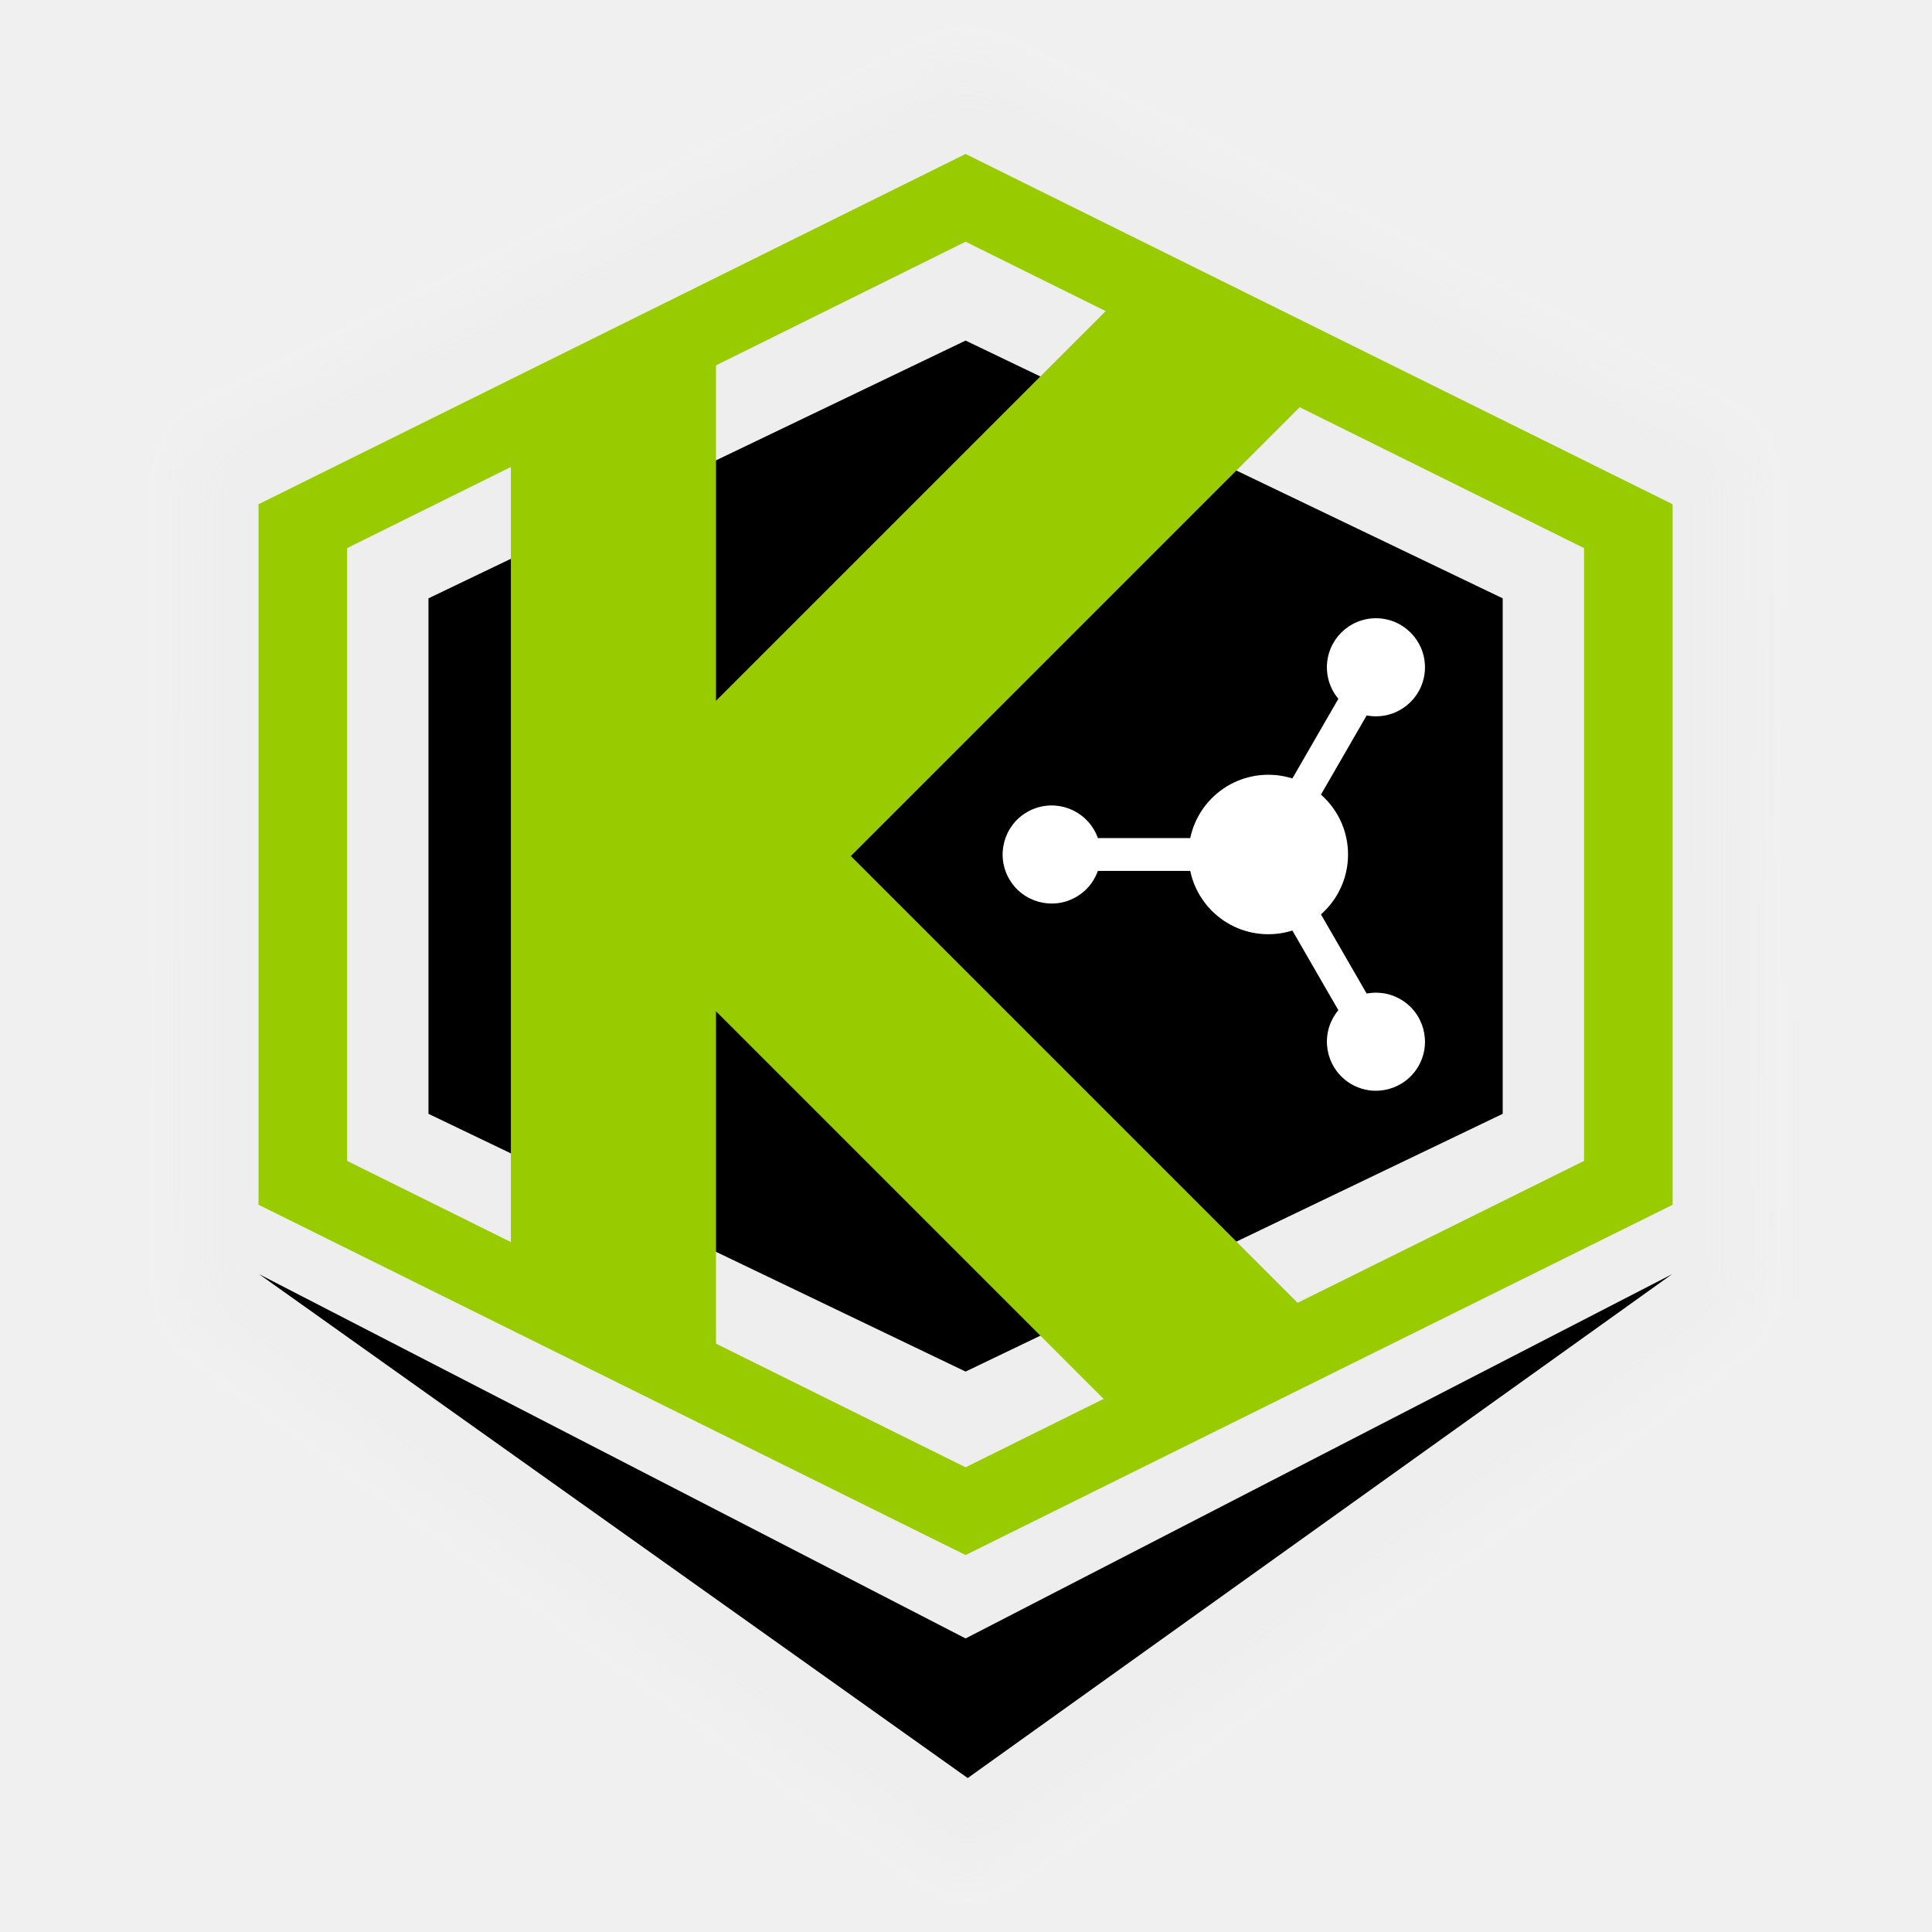
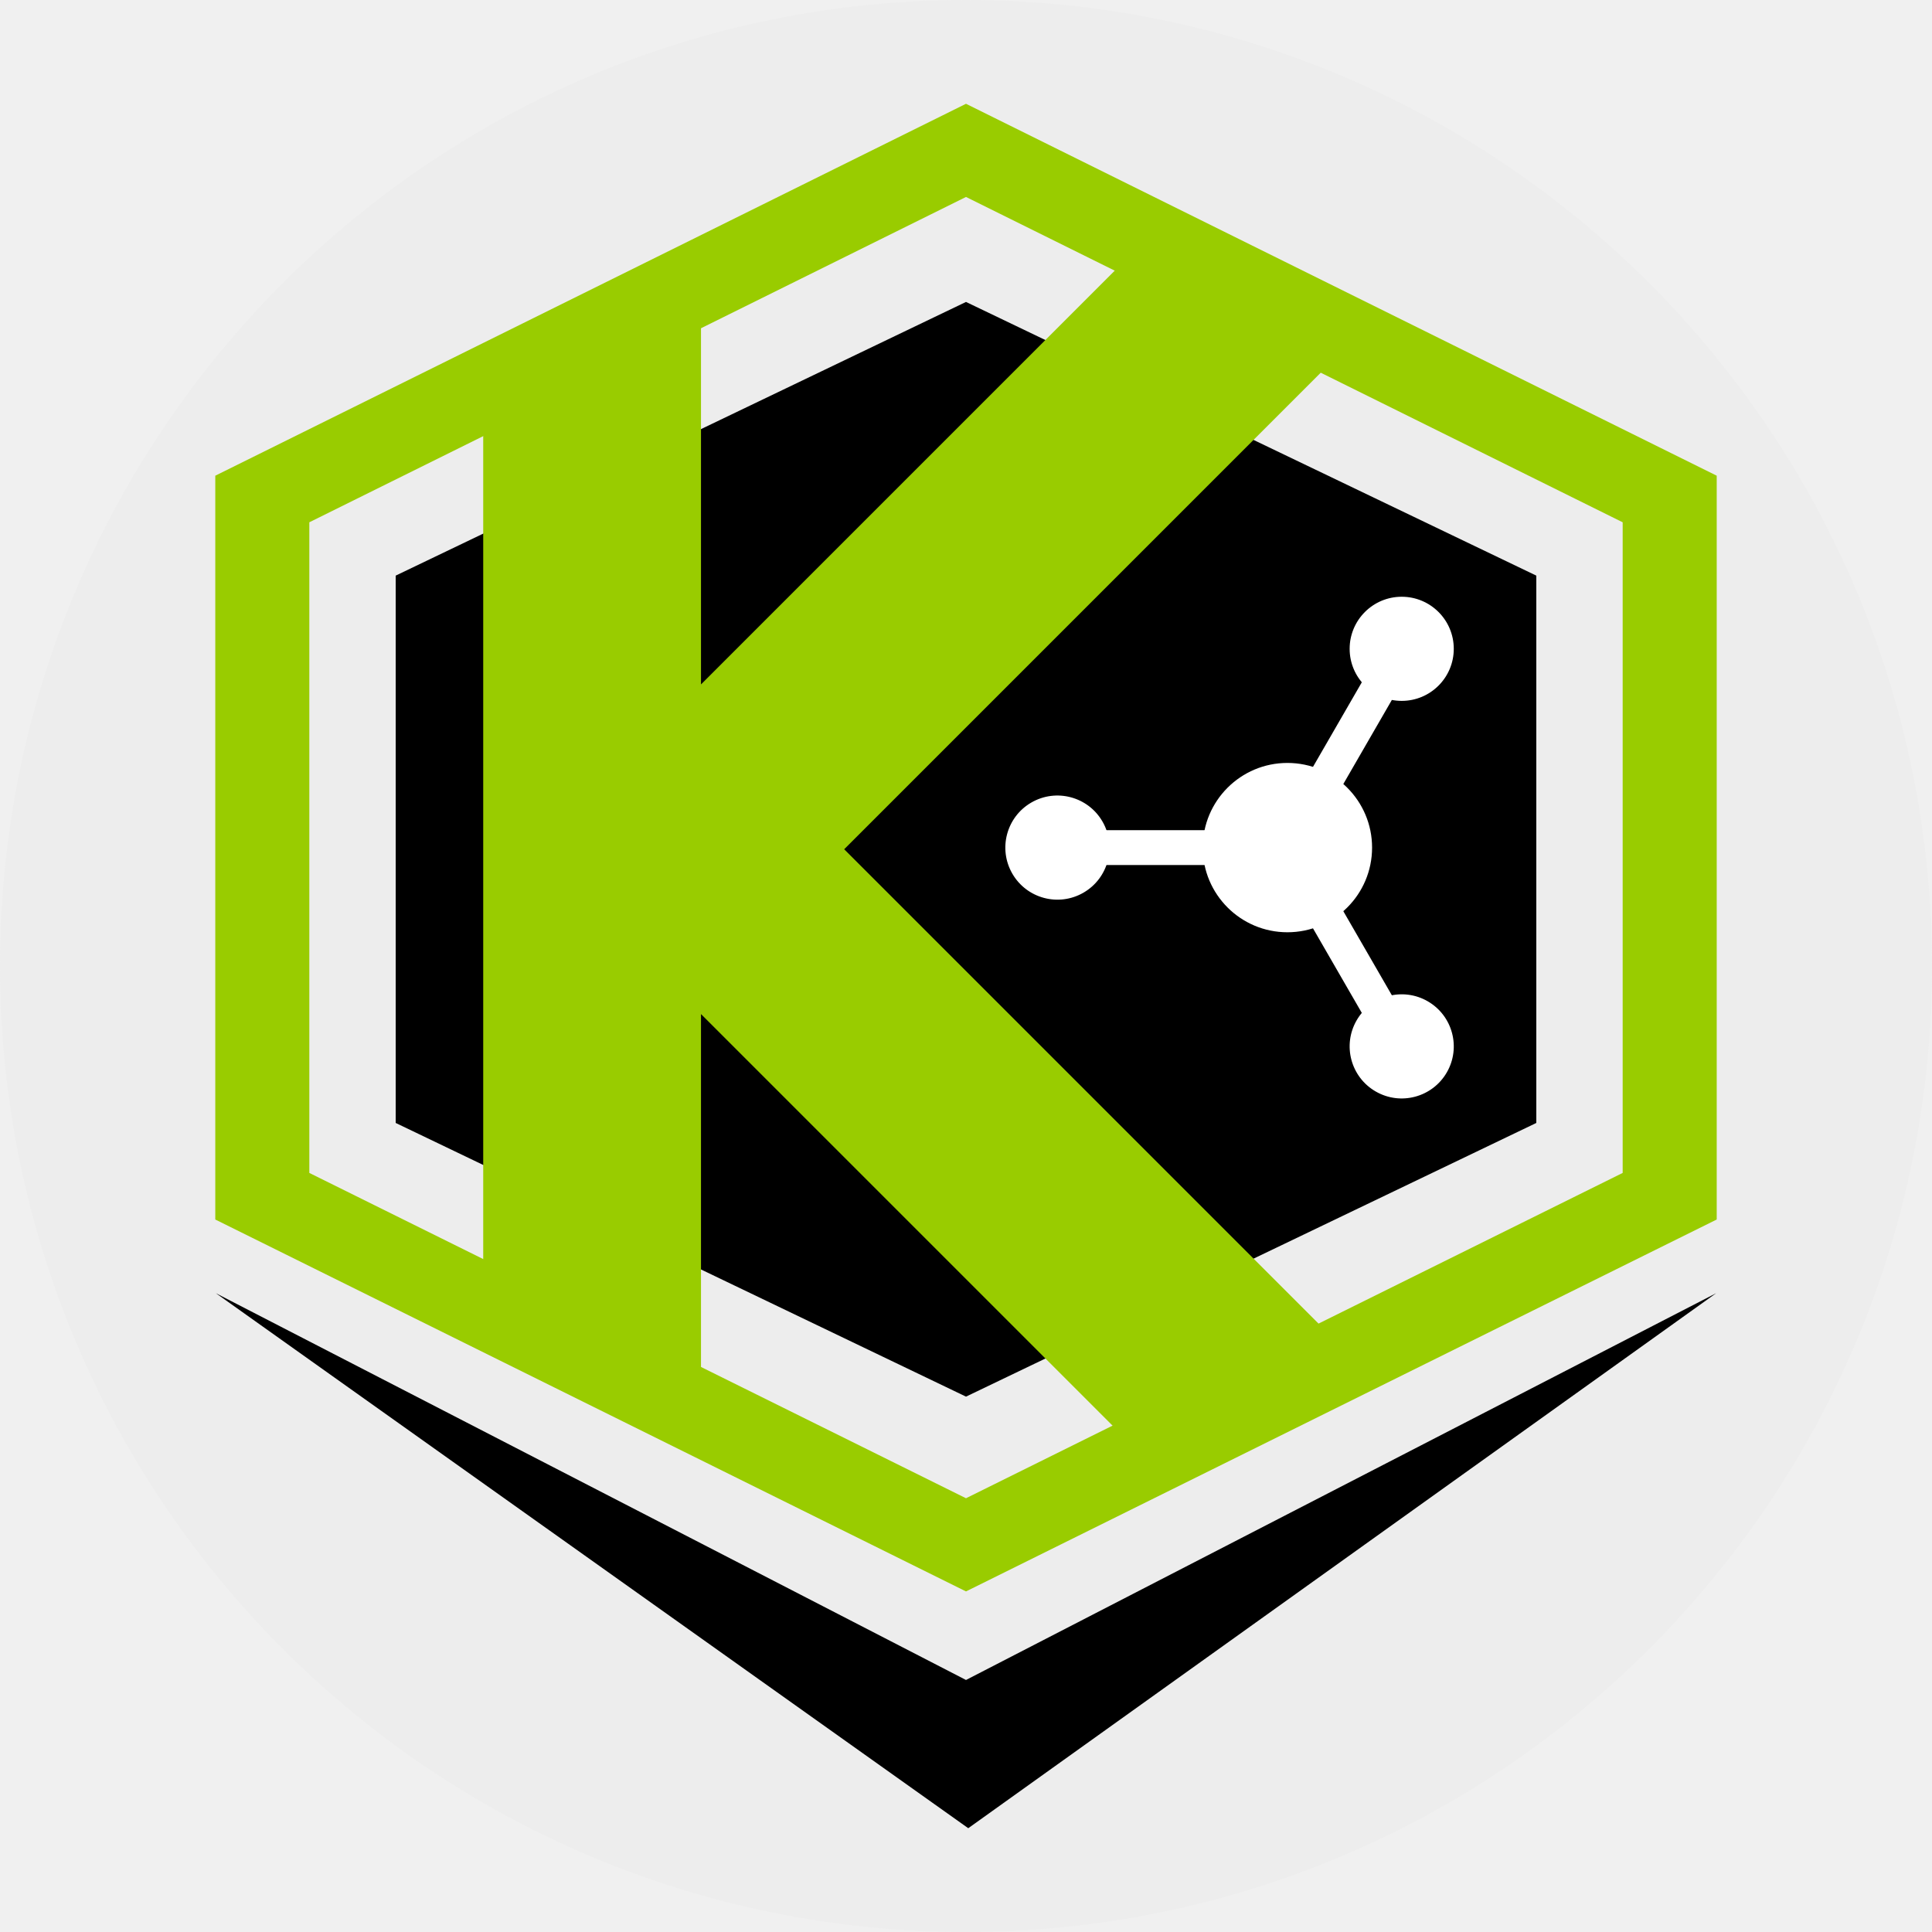
<svg xmlns="http://www.w3.org/2000/svg" width="400" height="400" id="svg2" version="1.1">
  <defs id="defs4">
    <mask maskUnits="userSpaceOnUse" id="mask3946">
      <g id="g3948" transform="matrix(1.229364,0,0,1.479075,412.5658,-2406.465)" style="stroke:#99cc00;stroke-opacity:1">
        <path id="path3950" d="m -257.387,1418.643 63.64,391.737 -132.936,-390.323 59.397,422.85 -149.907,-403.051 31.113,414.365" style="fill:none;stroke:#99cc00;stroke-width:3;stroke-linecap:butt;stroke-linejoin:miter;stroke-miterlimit:4;stroke-opacity:1;stroke-dasharray:none" />
        <path style="fill:none;stroke:#99cc00;stroke-width:3;stroke-linecap:butt;stroke-linejoin:miter;stroke-miterlimit:4;stroke-opacity:1;stroke-dasharray:none" d="m -92.818,1569.179 -307.435,250.982 271.562,-310.288 -336.5,262.864 274.099,-331.348 -343.294,234.127" id="path3952" />
        <path id="path3954" d="m -514.169,1519.814 395.167,36.757 -411.197,30.674 424.218,48.676 -427.778,43.905 408.903,73.924" style="fill:none;stroke:#99cc00;stroke-width:3;stroke-linecap:butt;stroke-linejoin:miter;stroke-miterlimit:4;stroke-opacity:1;stroke-dasharray:none" />
      </g>
    </mask>
-     <filter id="filter3830">
-       <feGaussianBlur stdDeviation="5.57" id="feGaussianBlur3832" />
-     </filter>
  </defs>
  <g id="layer1" transform="translate(0,-652.3622)">
-     <path id="path3023" d="m 199.969,652.334 -8.685,4.373 -151.711,76.265 -10.887,5.459 0,12.313 0.031,167.602 0,10.235 8.226,5.924 152.14,109.667 11.376,8.219 11.345,-8.25 151.283,-109.667 8.165,-5.924 0,-10.204 0.061,-167.602 0,-12.313 -10.887,-5.459 -151.742,-76.265 z" style="font-size:medium;font-style:normal;font-variant:normal;font-weight:normal;font-stretch:normal;text-indent:0;text-align:start;text-decoration:none;line-height:normal;letter-spacing:normal;word-spacing:normal;text-transform:none;direction:ltr;block-progression:tb;writing-mode:lr-tb;text-anchor:start;baseline-shift:baseline;color:#000000;fill:#eeeeee;fill-opacity:1;fill-rule:nonzero;stroke:none;stroke-width:1.055;marker:none;visibility:visible;display:inline;overflow:visible;filter:url(#filter3830);enable-background:accumulate;font-family:Sans;-inkscape-font-specification:Sans" transform="matrix(0.9343944,0,0,0.9343944,13.12111,55.91971)" />
+     <circle style="opacity:1;fill:#ededed;fill-opacity:1;fill-rule:evenodd;stroke:none;stroke-width:0.606;stroke-linecap:butt;stroke-linejoin:miter;stroke-miterlimit:4;stroke-dasharray:none;stroke-opacity:1;paint-order:normal" id="path4532" cx="200" cy="852.362" r="200" />
    <rect y="1750.122" x="410.63" height="396.458" width="396.458" id="rect3946" style="fill:#ffffff;fill-opacity:0;stroke:none" />
    <rect style="fill:#ffffff;fill-opacity:0;stroke:none" id="rect3950" width="396.458" height="396.458" x="386.884" y="1750.122" />
-     <g id="g3813" transform="matrix(0.8922432,0,0,0.8922432,21.54745,91.86124)">
+     <g id="g3813" transform="matrix(0.9473623,0,0,0.9473623,10.61555,44.87936)">
      <g transform="matrix(1.105765,0,0,1.105765,-21.14314,-90.18353)" id="g3083">
        <path transform="matrix(0.7002245,0,0,0.5820065,184.4202,824.9923)" d="m 183.084,100.357 -160.967,92.934 -160.967,-92.934 0,-185.869 160.967,-92.934 160.967,92.934 z" id="path3179" style="fill:#000000;fill-opacity:1;stroke:none" />
-         <path style="fill:#000000;fill-opacity:1;stroke:none" d="M 199.907,993.49 348.17,917.046 200.353,1022.787 51.645,917.046 z" id="path3202" />
+         <path style="fill:#000000;fill-opacity:1;stroke:none" d="M 199.907,993.49 348.17,917.046 200.353,1022.787 51.645,917.046 Z" id="path3202" />
      </g>
      <g id="g3809">
-         <path style="font-size:medium;font-style:normal;font-variant:normal;font-weight:normal;font-stretch:normal;text-indent:0;text-align:start;text-decoration:none;line-height:normal;letter-spacing:normal;word-spacing:normal;text-transform:none;direction:ltr;block-progression:tb;writing-mode:lr-tb;text-anchor:start;baseline-shift:baseline;color:#000000;fill:#99cc00;fill-opacity:1;stroke:none;stroke-width:50;marker:none;visibility:visible;display:inline;overflow:visible;enable-background:accumulate;font-family:Sans;-inkscape-font-specification:Sans" d="m 239.173,693.629 -97.181,97.181 0,-87.763 -47.594,24.005 0,200.185 47.594,22.707 0,-87.088 98.727,98.727 43.995,-23.321 L 173.286,826.832 284.625,715.492 z" id="path3181" />
-         <path transform="matrix(0.9553963,0,0,0.8197967,178.7766,820.389)" d="m 183.084,100.357 -160.967,92.934 -160.967,-92.934 0,-185.869 160.967,-92.934 160.967,92.934 z" id="path3183" style="fill:none;stroke:#99cc00;stroke-width:21.511;stroke-miterlimit:4;stroke-opacity:1;stroke-dasharray:none" />
+         <path style="color:#000000;font-style:normal;font-variant:normal;font-weight:normal;font-stretch:normal;font-size:medium;line-height:normal;font-family:Sans;-inkscape-font-specification:Sans;text-indent:0;text-align:start;text-decoration:none;text-decoration-line:none;letter-spacing:normal;word-spacing:normal;text-transform:none;writing-mode:lr-tb;direction:ltr;baseline-shift:baseline;text-anchor:start;display:inline;overflow:visible;visibility:visible;fill:#99cc00;fill-opacity:1;stroke:none;stroke-width:50;marker:none;enable-background:accumulate" d="m 239.173,693.629 -97.181,97.181 v -87.763 l -47.594,24.005 v 200.185 l 47.594,22.707 v -87.088 l 98.727,98.727 43.995,-23.321 L 173.286,826.832 284.625,715.492 Z" id="path3181" />
+         <path transform="matrix(0.9553963,0,0,0.8197967,178.7766,820.389)" d="m 183.084,100.357 -160.967,92.934 -160.967,-92.934 0,-185.869 160.967,-92.934 160.967,92.934 z" id="path3183" style="fill:none;stroke:#99cc00;stroke-width:21.511;stroke-miterlimit:4;stroke-dasharray:none;stroke-opacity:1" />
      </g>
      <g id="g3799">
-         <path transform="matrix(0.4182912,0,0,0.4182912,-231.7357,904.3177)" d="m 1244.082,-186.101 c 0,24.43 -19.804,44.234 -44.234,44.234 -24.43,0 -44.234,-19.804 -44.234,-44.234 0,-24.43 19.804,-44.234 44.234,-44.234 24.43,0 44.234,19.804 44.234,44.234 z" id="path3187" style="fill:#ffffff;fill-opacity:1;stroke:none" />
-         <path style="fill:#ffffff;fill-opacity:1;stroke:none" id="path3189" d="m 1244.082,-186.101 c 0,24.43 -19.804,44.234 -44.234,44.234 -24.43,0 -44.234,-19.804 -44.234,-44.234 0,-24.43 19.804,-44.234 44.234,-44.234 24.43,0 44.234,19.804 44.234,44.234 z" transform="matrix(-0.1286112,-0.2227612,0.2227612,-0.1286112,415.6529,1069.818)" />
-         <path transform="matrix(-0.1286112,0.2227612,-0.2227612,-0.1286112,407.9865,578.7022)" d="m 1244.082,-186.101 c 0,24.43 -19.804,44.234 -44.234,44.234 -24.43,0 -44.234,-19.804 -44.234,-44.234 0,-24.43 19.804,-44.234 44.234,-44.234 24.43,0 44.234,19.804 44.234,44.234 z" id="path3191" style="fill:#ffffff;fill-opacity:1;stroke:none" />
-         <path style="fill:#ffffff;fill-opacity:1;stroke:none" id="path3193" d="m 1244.082,-186.101 c 0,24.43 -19.804,44.234 -44.234,44.234 -24.43,0 -44.234,-19.804 -44.234,-44.234 0,-24.43 19.804,-44.234 44.234,-44.234 24.43,0 44.234,19.804 44.234,44.234 z" transform="matrix(0.2572224,0,0,0.2572224,-13.49929,830.8995)" />
+         <circle transform="matrix(0.4182912,0,0,0.4182912,-231.7357,904.3177)" id="path3187" style="fill:#ffffff;fill-opacity:1;stroke:none" cx="1199.848" cy="-186.101" r="44.234" />
+         <circle style="fill:#ffffff;fill-opacity:1;stroke:none" id="path3189" transform="matrix(-0.1286112,-0.2227612,0.2227612,-0.1286112,415.6529,1069.818)" cx="1199.848" cy="-186.101" r="44.234" />
+         <circle transform="matrix(-0.1286112,0.2227612,-0.2227612,-0.1286112,407.9865,578.7022)" id="path3191" style="fill:#ffffff;fill-opacity:1;stroke:none" cx="1199.848" cy="-186.101" r="44.234" />
+         <circle style="fill:#ffffff;fill-opacity:1;stroke:none" id="path3193" transform="matrix(0.2572224,0,0,0.2572224,-13.49929,830.8995)" cx="1199.848" cy="-186.101" r="44.234" />
        <g id="g3292" style="stroke-width:8;stroke-miterlimit:4;stroke-dasharray:none" transform="matrix(0.9518768,0,0,0.9518768,9.531755,41.3361)">
-           <path style="fill:none;stroke:#ffffff;stroke-width:8;stroke-linecap:square;stroke-linejoin:miter;stroke-miterlimit:4;stroke-opacity:1;stroke-dasharray:none" d="m 225.17,824.831 44.753,0" id="path3195" />
-           <path id="path3198" d="M 297.787,866.756 275.411,827.999" style="fill:none;stroke:#ffffff;stroke-width:8;stroke-linecap:square;stroke-linejoin:miter;stroke-miterlimit:4;stroke-opacity:1;stroke-dasharray:none" />
-           <path style="fill:none;stroke:#ffffff;stroke-width:8;stroke-linecap:square;stroke-linejoin:miter;stroke-miterlimit:4;stroke-opacity:1;stroke-dasharray:none" d="M 297.788,782.905 275.411,821.662" id="path3200" />
+           <path style="fill:none;stroke:#ffffff;stroke-width:8;stroke-linecap:square;stroke-linejoin:miter;stroke-miterlimit:4;stroke-dasharray:none;stroke-opacity:1" d="m 225.17,824.831 h 44.753" id="path3195" />
+           <path id="path3198" d="M 297.787,866.756 275.411,827.999" style="fill:none;stroke:#ffffff;stroke-width:8;stroke-linecap:square;stroke-linejoin:miter;stroke-miterlimit:4;stroke-dasharray:none;stroke-opacity:1" />
+           <path style="fill:none;stroke:#ffffff;stroke-width:8;stroke-linecap:square;stroke-linejoin:miter;stroke-miterlimit:4;stroke-dasharray:none;stroke-opacity:1" d="M 297.788,782.905 275.411,821.662" id="path3200" />
        </g>
      </g>
    </g>
    <g id="g3260" transform="translate(-1815.483,-0.2170504)" style="fill:#ff0000;stroke:#ff0000" />
    <g id="g3112" transform="translate(-11.31371,74.95332)">
      <g transform="matrix(0.4011924,0,0,0.4011924,4.45941,678.6625)" id="g4172">
        <rect style="fill:#ffffff;fill-opacity:1;stroke:none" id="rect4112" width="398.811" height="398.662" x="0.594" y="1292.256" />
        <path style="fill:#000000;fill-opacity:1;stroke:none" id="path4081" d="m 183.084,100.357 -160.967,92.934 -160.967,-92.934 0,-185.869 160.967,-92.934 160.967,92.934 z" transform="matrix(0.9891975,0,0,0.8111017,178.1219,1467.845)" />
        <path id="path4083" d="m 242.383,1332.02 -104.894,103.479 0,-93.452 -51.372,25.561 0,213.16 51.372,24.178 0,-92.732 106.564,105.126 47.487,-24.833 -120.274,-118.651 120.177,-118.556 z" style="font-size:medium;font-style:normal;font-variant:normal;font-weight:normal;font-stretch:normal;text-indent:0;text-align:start;text-decoration:none;line-height:normal;letter-spacing:normal;word-spacing:normal;text-transform:none;direction:ltr;block-progression:tb;writing-mode:lr-tb;text-anchor:start;baseline-shift:baseline;color:#000000;fill:#99cc00;fill-opacity:1;stroke:none;stroke-width:50;marker:none;visibility:visible;display:inline;overflow:visible;enable-background:accumulate;font-family:Sans;-inkscape-font-specification:Sans" />
        <path id="path4104" d="M 200,1651.011 384.892,1564.049 200.556,1689.913 15.108,1564.049 z" style="fill:#000000;fill-opacity:1;stroke:none" />
        <path style="fill:none;stroke:#99cc00;stroke-width:37.943;stroke-miterlimit:4;stroke-opacity:1;stroke-dasharray:none" id="path4085" d="m 183.084,100.357 -160.967,92.934 -160.967,-92.934 0,-185.869 160.967,-92.934 160.967,92.934 z" transform="matrix(1.031231,0,0,0.872932,177.1922,1466.996)" />
-         <path style="fill:#ffffff;fill-opacity:1;stroke:none" id="path4087" d="m 1244.082,-186.101 c 0,24.43 -19.804,44.234 -44.234,44.234 -24.43,0 -44.234,-19.804 -44.234,-44.234 0,-24.43 19.804,-44.234 44.234,-44.234 24.43,0 44.234,19.804 44.234,44.234 z" transform="matrix(0.5956165,0,0,0.5875821,-428.6619,1582.824)" />
-         <path transform="matrix(-0.1831331,-0.3129171,0.3171958,-0.1806628,493.1726,1815.306)" d="m 1244.082,-186.101 c 0,24.43 -19.804,44.234 -44.234,44.234 -24.43,0 -44.234,-19.804 -44.234,-44.234 0,-24.43 19.804,-44.234 44.234,-44.234 24.43,0 44.234,19.804 44.234,44.234 z" id="path4089" style="fill:#ffffff;fill-opacity:1;stroke:none" />
-         <path style="fill:#ffffff;fill-opacity:1;stroke:none" id="path4091" d="m 1244.082,-186.101 c 0,24.43 -19.804,44.234 -44.234,44.234 -24.43,0 -44.234,-19.804 -44.234,-44.234 0,-24.43 19.804,-44.234 44.234,-44.234 24.43,0 44.234,19.804 44.234,44.234 z" transform="matrix(-0.1831331,0.3129171,-0.3171958,-0.1806628,482.2563,1125.425)" />
-         <path transform="matrix(0.3662662,0,0,0.3613255,-117.909,1479.691)" d="m 1244.082,-186.101 c 0,24.43 -19.804,44.234 -44.234,44.234 -24.43,0 -44.234,-19.804 -44.234,-44.234 0,-24.43 19.804,-44.234 44.234,-44.234 24.43,0 44.234,19.804 44.234,44.234 z" id="path4093" style="fill:#ffffff;fill-opacity:1;stroke:none" />
+         <path style="fill:#ffffff;fill-opacity:1;stroke:none" id="path4087" d="m 1244.082,-186.101 a 44.234,44.234 0 0 1 -44.234,44.234 44.234,44.234 0 0 1 -44.234,-44.234 44.234,44.234 0 0 1 44.234,-44.234 44.234,44.234 0 0 1 44.234,44.234 z" transform="matrix(0.5956165,0,0,0.5875821,-428.6619,1582.824)" />
+         <path transform="matrix(-0.1831331,-0.3129171,0.3171958,-0.1806628,493.1726,1815.306)" d="m 1244.082,-186.101 a 44.234,44.234 0 0 1 -44.234,44.234 44.234,44.234 0 0 1 -44.234,-44.234 44.234,44.234 0 0 1 44.234,-44.234 44.234,44.234 0 0 1 44.234,44.234 z" id="path4089" style="fill:#ffffff;fill-opacity:1;stroke:none" />
+         <path style="fill:#ffffff;fill-opacity:1;stroke:none" id="path4091" d="m 1244.082,-186.101 a 44.234,44.234 0 0 1 -44.234,44.234 44.234,44.234 0 0 1 -44.234,-44.234 44.234,44.234 0 0 1 44.234,-44.234 44.234,44.234 0 0 1 44.234,44.234 z" transform="matrix(-0.1831331,0.3129171,-0.3171958,-0.1806628,482.2563,1125.425)" />
+         <path transform="matrix(0.3662662,0,0,0.3613255,-117.909,1479.691)" d="m 1244.082,-186.101 a 44.234,44.234 0 0 1 -44.234,44.234 44.234,44.234 0 0 1 -44.234,-44.234 44.234,44.234 0 0 1 44.234,-44.234 44.234,44.234 0 0 1 44.234,44.234 z" id="path4093" style="fill:#ffffff;fill-opacity:1;stroke:none" />
        <g style="stroke-width:11.101;stroke-miterlimit:4;stroke-dasharray:none" id="g4095" transform="matrix(1.355404,0,0,1.33712,-85.1145,370.576)">
          <path id="path4097" d="m 225.17,824.831 44.753,0" style="fill:none;stroke:#ffffff;stroke-width:11.101;stroke-linecap:square;stroke-linejoin:miter;stroke-miterlimit:4;stroke-opacity:1;stroke-dasharray:none" />
          <path style="fill:none;stroke:#ffffff;stroke-width:11.101;stroke-linecap:square;stroke-linejoin:miter;stroke-miterlimit:4;stroke-opacity:1;stroke-dasharray:none" d="M 297.787,866.756 275.411,827.999" id="path4099" />
          <path id="path4102" d="M 297.788,782.905 275.411,821.662" style="fill:none;stroke:#ffffff;stroke-width:11.101;stroke-linecap:square;stroke-linejoin:miter;stroke-miterlimit:4;stroke-opacity:1;stroke-dasharray:none" />
        </g>
      </g>
-       <text transform="translate(0,652.3622)" id="text3108" y="520.208" x="4.243" style="font-size:40px;font-style:normal;font-weight:normal;line-height:125%;letter-spacing:0px;word-spacing:0px;fill:#000000;fill-opacity:1;stroke:none;font-family:Sans" xml:space="preserve">
-         <tspan y="520.208" x="4.243" id="tspan3110">favicon</tspan>
+       <text transform="translate(0,652.3622)" id="text3108" y="520.208" x="4.243" style="font-style:normal;font-weight:normal;line-height:0%;font-family:sans-serif;letter-spacing:0px;word-spacing:0px;fill:#000000;fill-opacity:1;stroke:none" xml:space="preserve">
+         <tspan y="520.208" x="4.243" id="tspan3110" style="font-size:40px;line-height:1.25;font-family:sans-serif">favicon</tspan>
      </text>
    </g>
    <path style="font-size:medium;font-style:normal;font-variant:normal;font-weight:normal;font-stretch:normal;text-indent:0;text-align:start;text-decoration:none;line-height:normal;letter-spacing:normal;word-spacing:normal;text-transform:none;direction:ltr;block-progression:tb;writing-mode:lr-tb;text-anchor:start;baseline-shift:baseline;color:#000000;fill:#99cc00;fill-opacity:1;stroke:none;stroke-width:21.511;marker:none;visibility:visible;display:inline;overflow:visible;enable-background:accumulate;font-family:Sans;-inkscape-font-specification:Sans" d="m -346.125,906.112 320.281,0" id="path3839" />
    <rect style="fill:#225577;fill-opacity:1;stroke:none" id="rect3918" width="105.208" height="103.512" x="-605.849" y="730.804" />
    <rect y="852.114" x="-605.849" height="103.512" width="105.208" id="rect3920" style="fill:#99cc00;fill-opacity:1;stroke:none" />
    <rect style="fill:#ff7b24;fill-opacity:1;stroke:none" id="rect3953" width="105.208" height="103.512" x="-605.849" y="973.424" />
  </g>
</svg>
